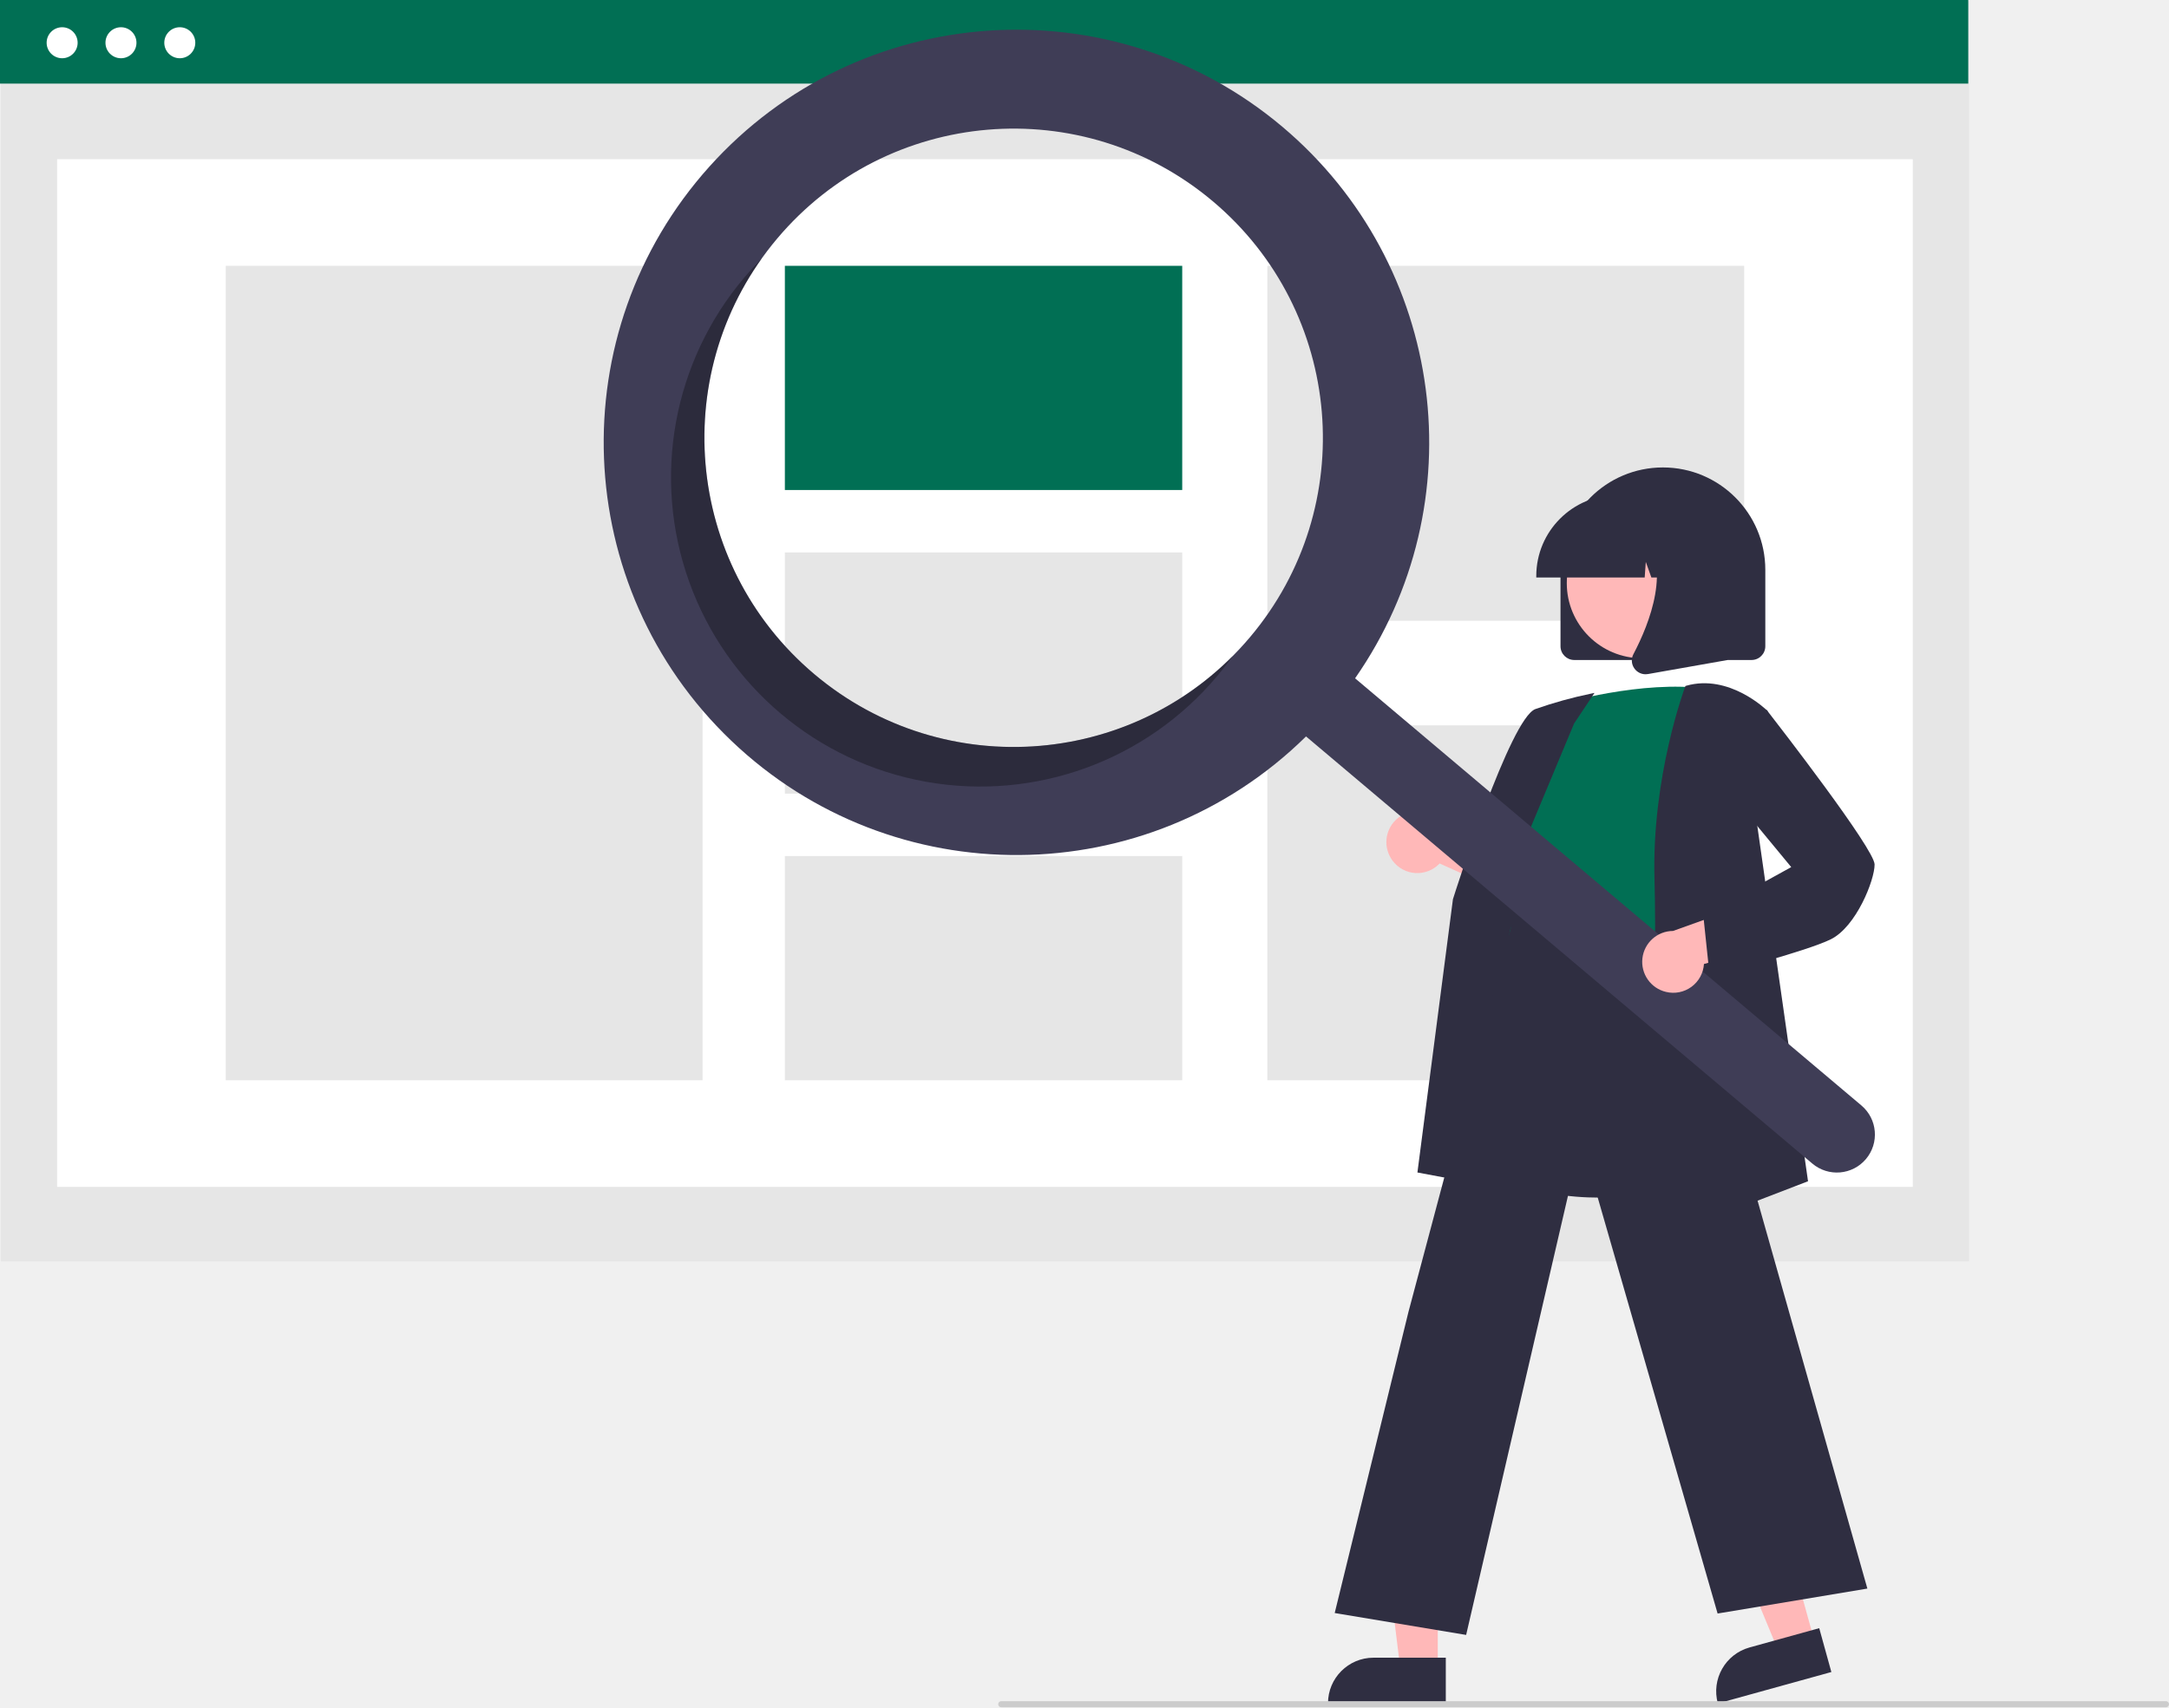
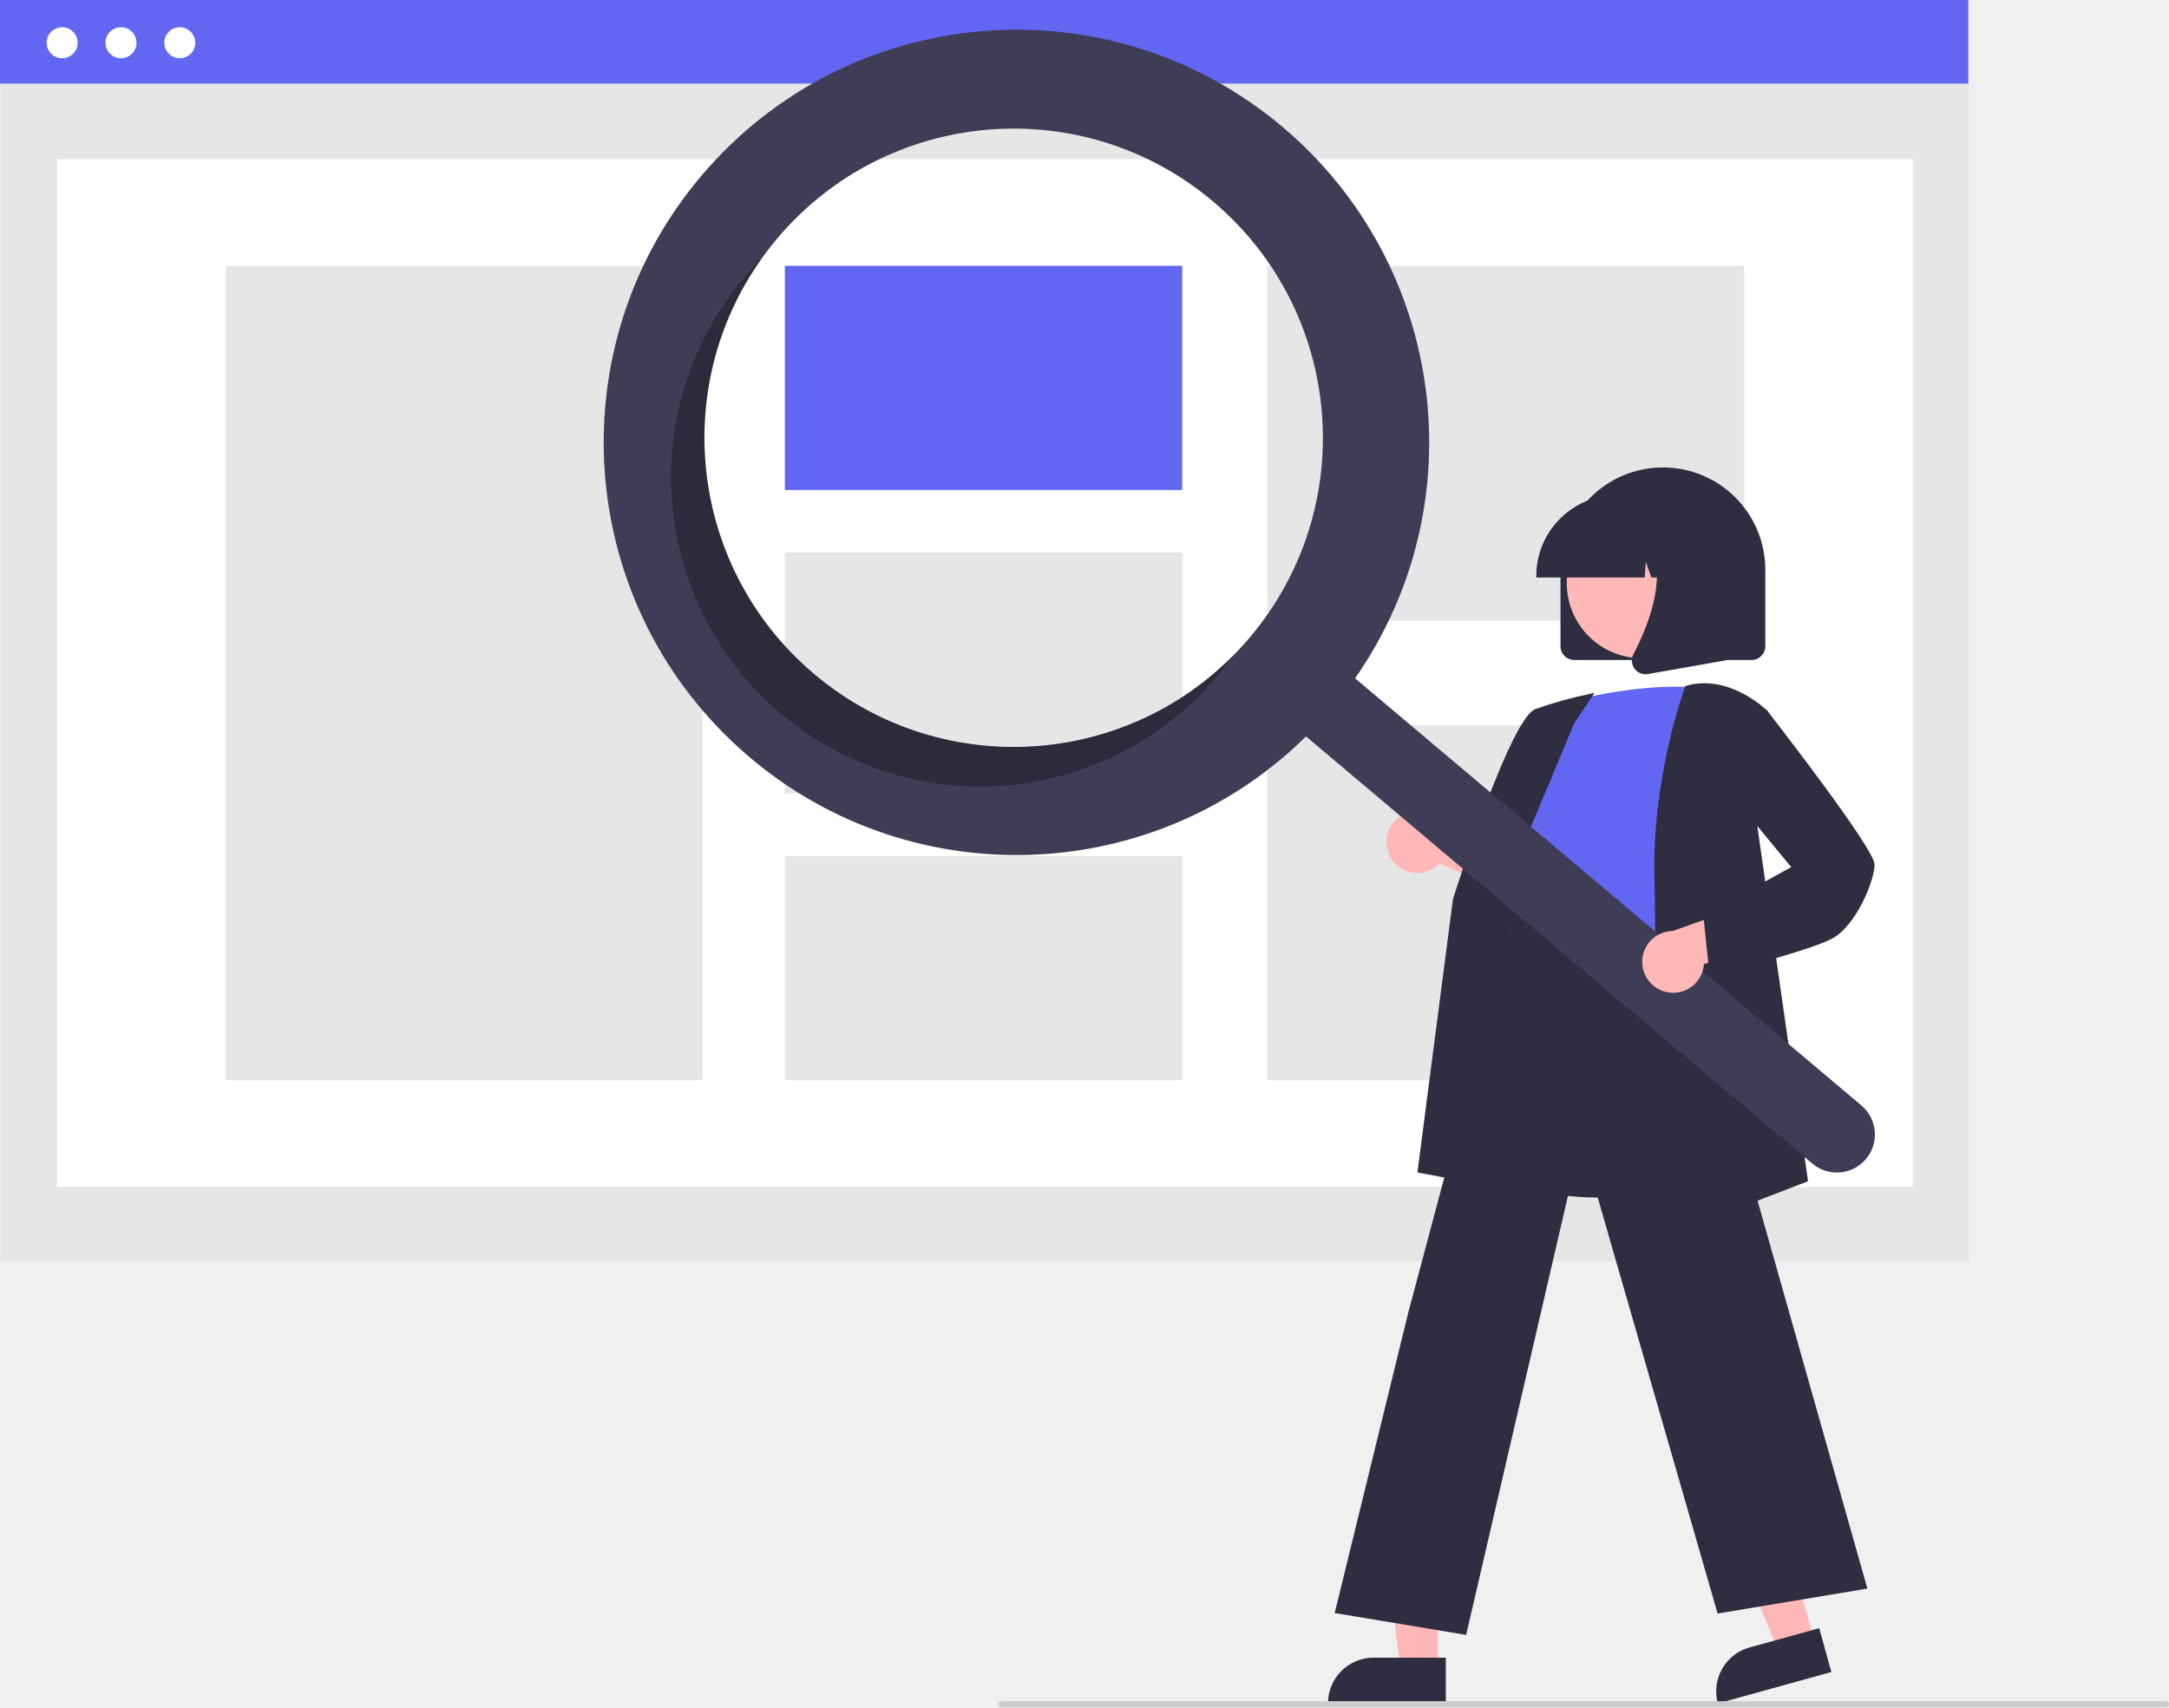
<svg xmlns="http://www.w3.org/2000/svg" data-name="Layer 1" width="709.533" height="558.594" viewBox="0 0 709.533 558.594">
  <rect x="0.275" y="0.365" width="643.862" height="412.358" fill="#e6e6e6" />
  <rect x="18.686" y="52.085" width="607.039" height="336.243" fill="#fff" />
-   <rect width="643.862" height="27.354" fill="#016f54" />
+   <rect width="643.862" height="27.354" fill="#6366f1" />
  <circle cx="20.327" cy="13.985" r="5.07" fill="#fff" />
  <circle cx="39.571" cy="13.985" r="5.07" fill="#fff" />
  <circle cx="58.814" cy="13.985" r="5.07" fill="#fff" />
  <rect x="73.844" y="86.973" width="155.981" height="266.467" fill="#e6e6e6" />
-   <rect x="256.75" y="86.973" width="129.984" height="73.348" fill="#016f54" />
+   <rect x="256.75" y="86.973" width="129.984" height="73.348" fill="#6366f1" />
  <rect x="256.75" y="180.747" width="129.984" height="78.919" fill="#e6e6e6" />
  <rect x="256.75" y="280.092" width="129.984" height="73.348" fill="#e6e6e6" />
  <rect x="414.587" y="86.973" width="155.981" height="116.125" fill="#e6e6e6" />
  <rect x="414.587" y="237.315" width="155.981" height="116.125" fill="#e6e6e6" />
  <path d="M755.712,382.143v-25a33.5,33.5,0,1,1,67,0v25a4.505,4.505,0,0,1-4.5,4.5h-58A4.505,4.505,0,0,1,755.712,382.143Z" transform="translate(-245.2337 -170.7031)" fill="#2f2e41" />
  <polygon points="593.514 536.786 581.698 540.056 563.462 496.038 580.901 491.212 593.514 536.786" fill="#ffb8b8" />
  <path d="M819.385,708.282h23.644a0,0,0,0,1,0,0v14.887a0,0,0,0,1,0,0H804.498a0,0,0,0,1,0,0v0A14.887,14.887,0,0,1,819.385,708.282Z" transform="translate(-406.293 74.94457) rotate(-15.46951)" fill="#2f2e41" />
  <polygon points="470.328 545.875 458.068 545.875 452.235 498.587 470.33 498.587 470.328 545.875" fill="#ffb8b8" />
  <path d="M449.311,542.372h23.644a0,0,0,0,1,0,0v14.887a0,0,0,0,1,0,0H434.424a0,0,0,0,1,0,0v0A14.887,14.887,0,0,1,449.311,542.372Z" fill="#2f2e41" />
  <path d="M700.778,452.301a10.056,10.056,0,0,0,15.392.917l32.59,14.658L745.796,449.545l-30.494-11.109a10.11,10.11,0,0,0-14.524,13.865Z" transform="translate(-245.2337 -170.7031)" fill="#ffb8b8" />
  <path d="M768.492,562.539c-10.239,0-20.839-1.525-29.749-6.062a38.416,38.416,0,0,1-19.709-23.565c-4.642-14.699,1.211-29.14,6.871-43.105,3.508-8.654,6.821-16.827,7.68-24.884l.3-2.86c1.339-12.848,2.495-23.943,8.897-28.105,3.318-2.157,7.78-2.28,13.641-.377l55.045,17.881-2.024,104.49-.334.112C808.823,556.161,789.418,562.539,768.492,562.539Z" transform="translate(-245.2337 -170.7031)" fill="#2f2e41" />
-   <path d="M755.462,401.051s27-8,48-5c0,0-12,66-8,88s-69.5,8.5-54.5-12.5l5-25s-10-10-1-22Z" transform="translate(-245.2337 -170.7031)" fill="#016f54" />
+   <path d="M755.462,401.051s27-8,48-5c0,0-12,66-8,88s-69.5,8.5-54.5-12.5l5-25s-10-10-1-22Z" transform="translate(-245.2337 -170.7031)" fill="#6366f1" />
  <path d="M742.182,560.558l-33.276-6.239,11.618-89.407c.781-2.496,18.778-59.143,26.952-62.208a139.517,139.517,0,0,1,18.166-5.047l1.184-.237-6.672,10.009-26.564,63.654Z" transform="translate(-245.2337 -170.7031)" fill="#2f2e41" />
  <path d="M724.843,705.622l-42.995-7.166,24.128-98.524,35.903-134.737.354,2.393c.028.178,3.382,17.78,53.151,9.97l.438-.068.121.426,60.152,212.538-48.99,8.165L762.422,543.551Z" transform="translate(-245.2337 -170.7031)" fill="#2f2e41" />
  <path d="M784.436,577.29l.027-.756c.03-.84,2.988-84.373,2-117.967-.991-33.709,9.922-62.901,10.032-63.192l.089-.234.241-.069c14.12-4.034,26.369,8.005,26.491,8.127l.172.172-4.021,33.176,17.216,120.642Z" transform="translate(-245.2337 -170.7031)" fill="#2f2e41" />
  <circle cx="537.095" cy="190.797" r="24.561" fill="#ffb8b8" />
  <path d="M747.787,359.143a26.53,26.53,0,0,1,26.5-26.5h5a26.53,26.53,0,0,1,26.5,26.5v.5H795.22l-3.604-10.092-.721,10.092h-5.461l-1.818-5.092-.364,5.092H747.787Z" transform="translate(-245.2337 -170.7031)" fill="#2f2e41" />
  <path d="M779.911,389.454a4.433,4.433,0,0,1-.352-4.707c5.299-10.078,12.717-28.7,2.87-40.185l-.708-.825h28.587V386.658l-25.969,4.582a4.596,4.596,0,0,1-.796.07A4.482,4.482,0,0,1,779.911,389.454Z" transform="translate(-245.2337 -170.7031)" fill="#2f2e41" />
  <path d="M664.814,212.249a135.02,135.02,0,1,0,7.655,199.403L838.087,551.4a12.442,12.442,0,0,0,16.066-19.003l-.018-.015L688.516,392.634A135.027,135.027,0,0,0,664.814,212.249ZM654.137,379.177a101.158,101.158,0,1,1-12.077-142.548l0,0A101.158,101.158,0,0,1,654.137,379.177Z" transform="translate(-245.2337 -170.7031)" fill="#3f3d56" />
  <path d="M511.589,391.254a101.163,101.163,0,0,1-17.166-135.989q-2.901,2.922-5.609,6.12A101.158,101.158,0,1,0,643.438,391.856q2.702-3.202,5.089-6.559A101.163,101.163,0,0,1,511.589,391.254Z" transform="translate(-245.2337 -170.7031)" opacity="0.3" style="isolation:isolate" />
  <path d="M790.214,495.239a10.056,10.056,0,0,0,12.424-9.133l34.433-9.557L823.074,464.346l-30.552,10.947A10.11,10.11,0,0,0,790.214,495.239Z" transform="translate(-245.2337 -170.7031)" fill="#ffb8b8" />
  <path d="M804.526,490.18,802.43,470.274l28.762-15.869-18.752-22.7L815.5,406.205l7.62-3.266.237.305c3.593,4.62,35.105,45.281,35.105,50.307,0,5.163-6.029,20.323-14.276,24.447-7.956,3.978-37.831,11.709-39.099,12.037Z" transform="translate(-245.2337 -170.7031)" fill="#2f2e41" />
  <path d="M953.766,729.297h-381a1,1,0,1,1,0-2h381a1,1,0,0,1,0,2Z" transform="translate(-245.2337 -170.7031)" fill="#ccc" />
</svg>
